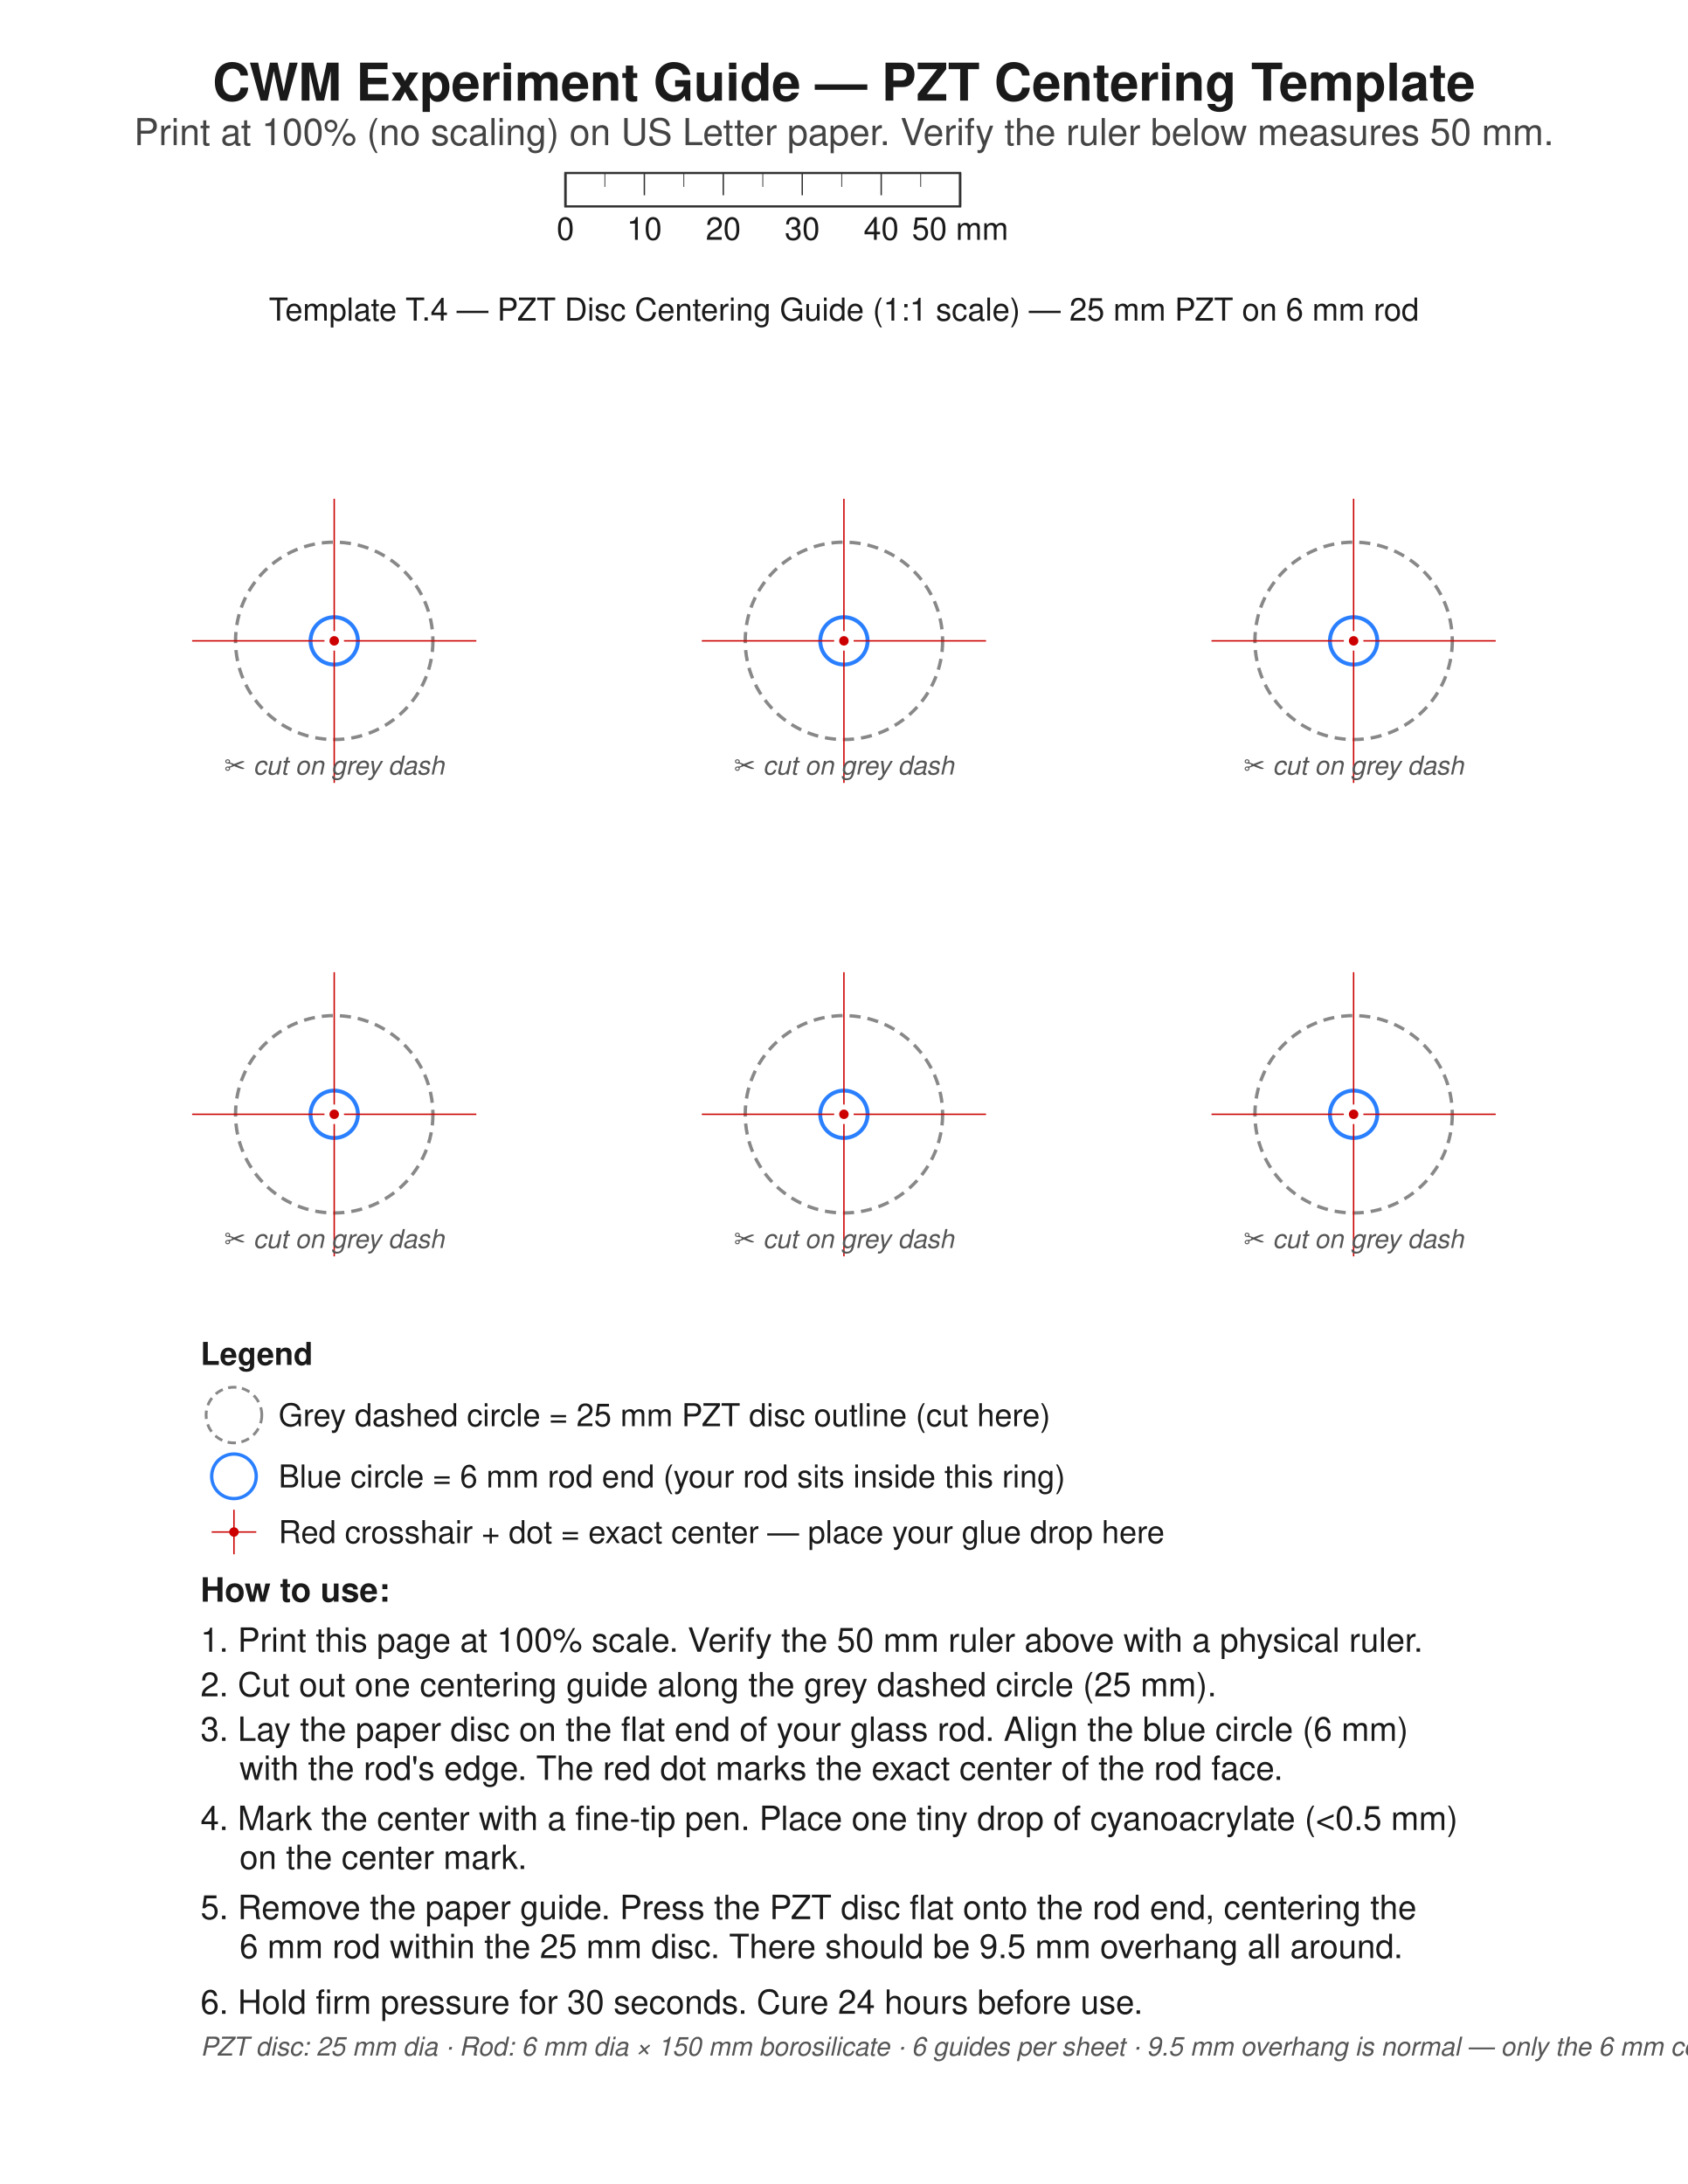
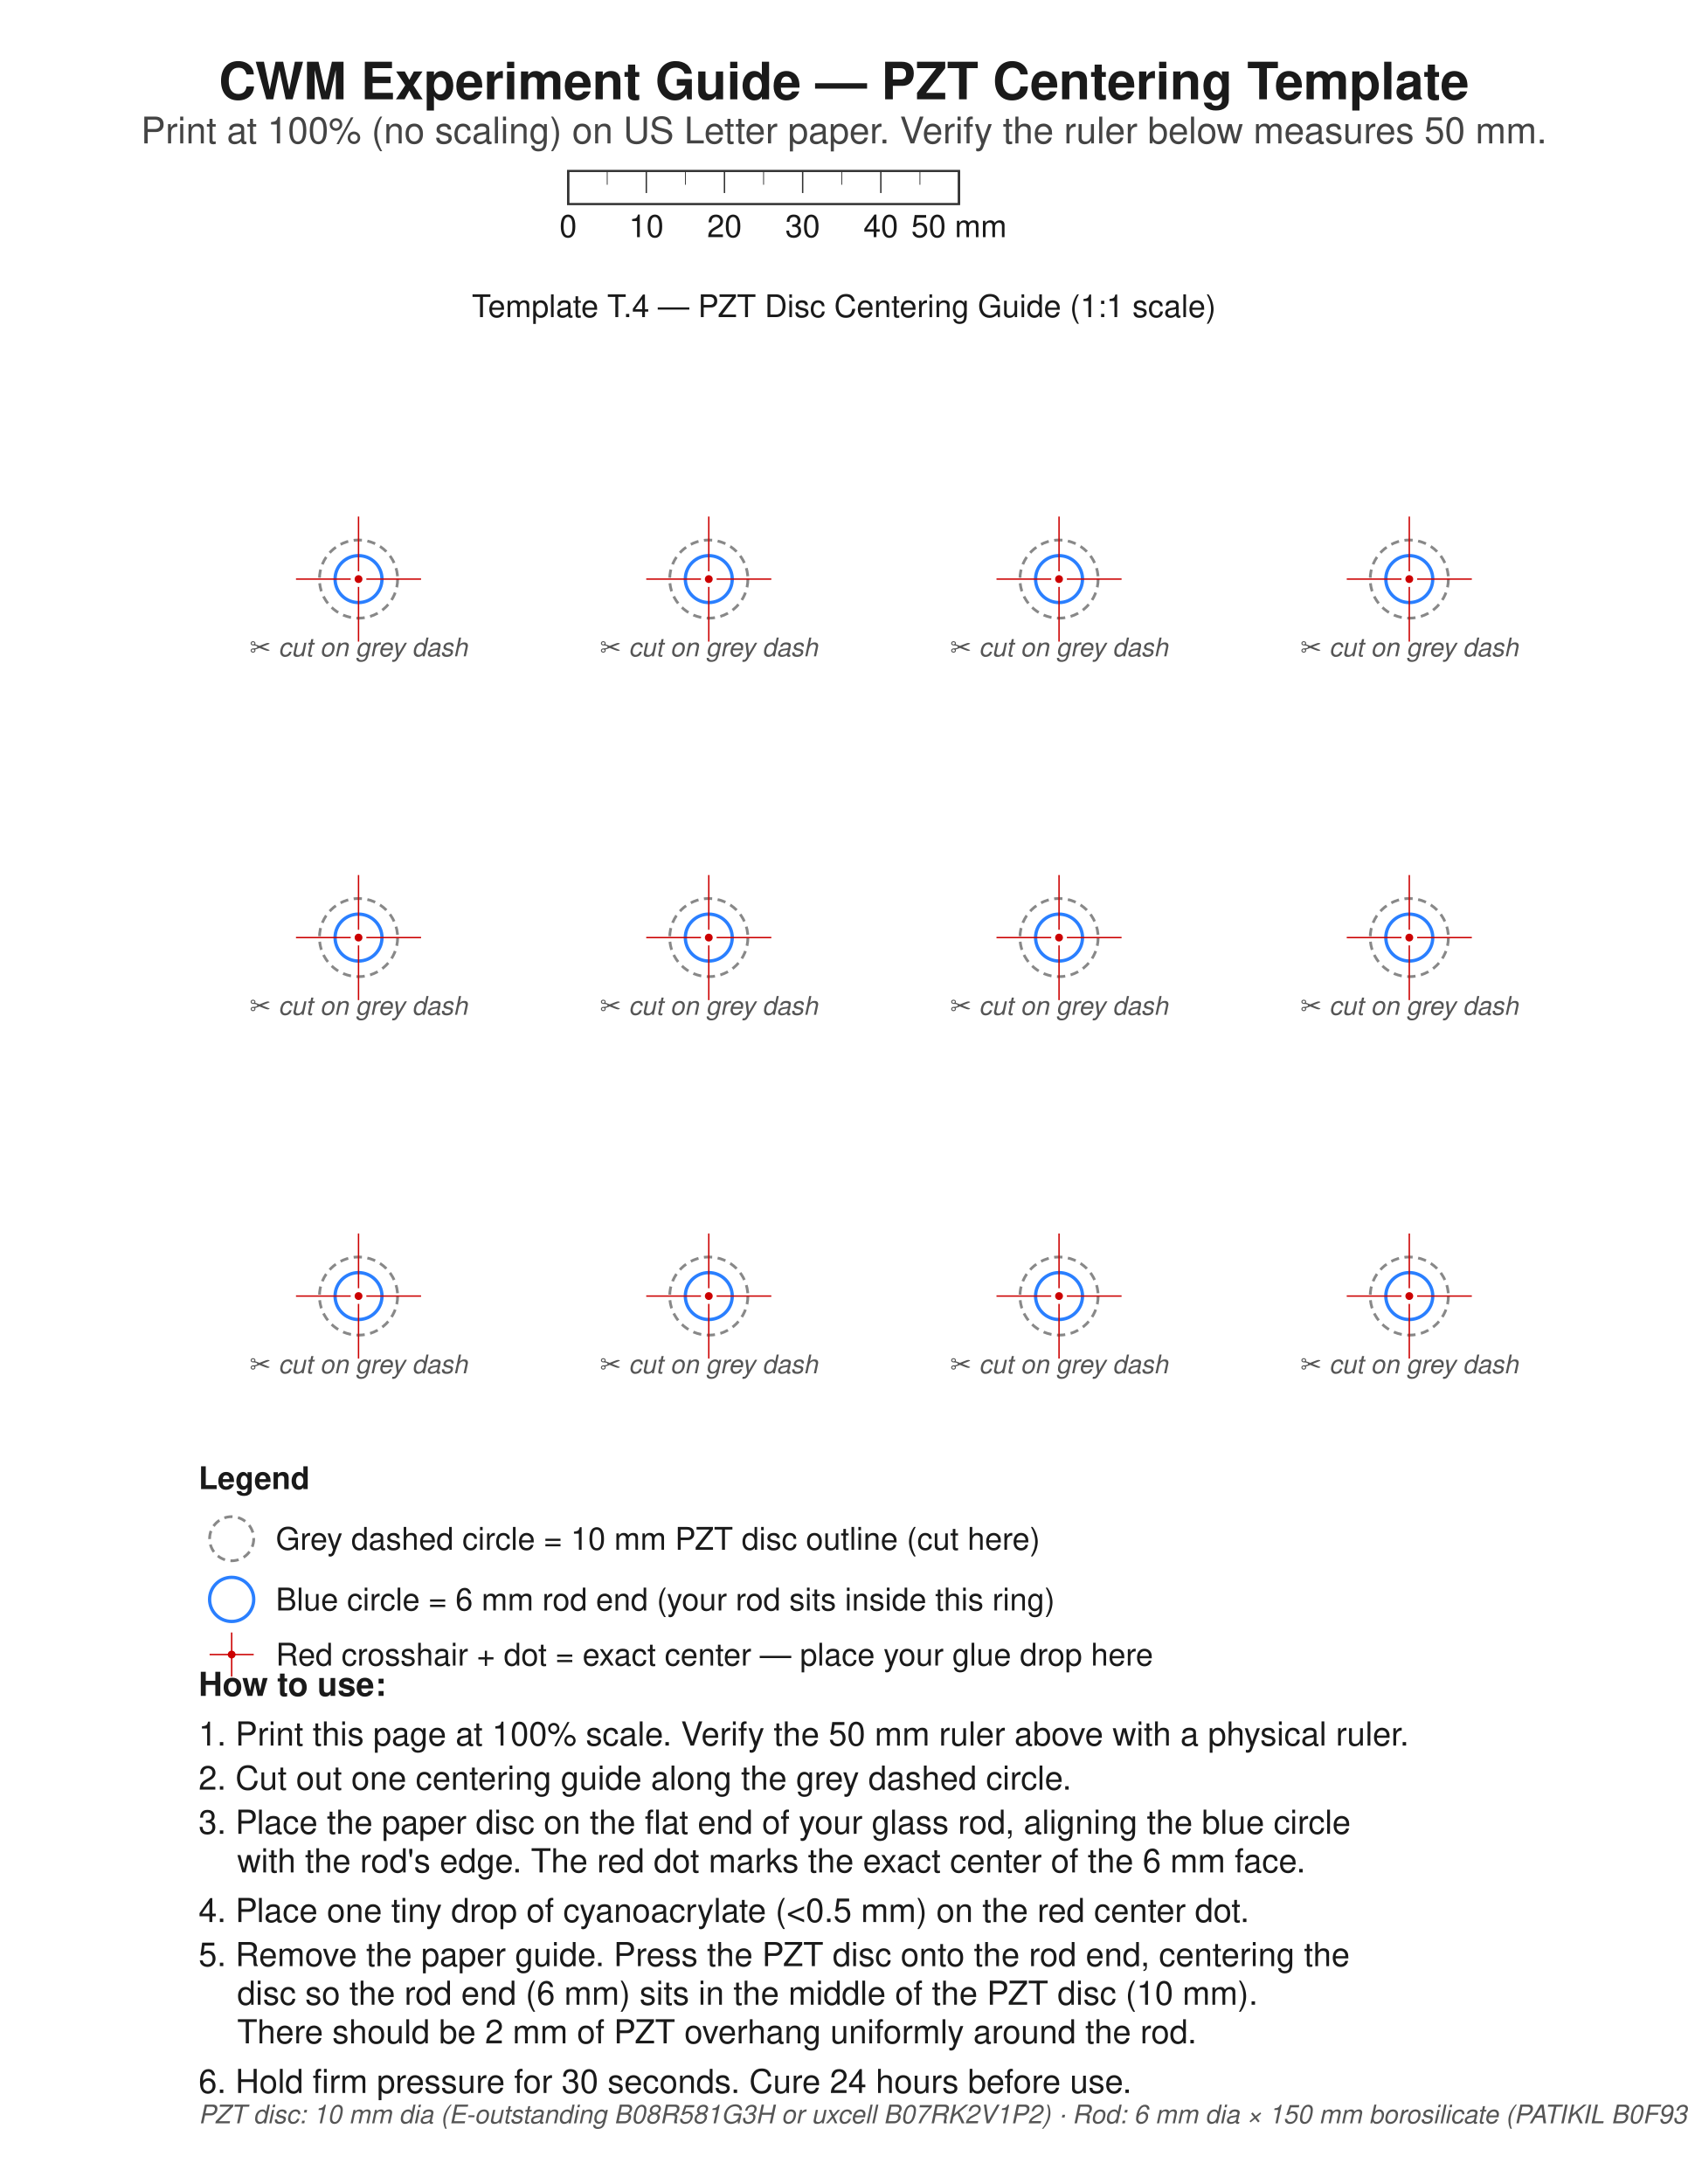
- <svg xmlns="http://www.w3.org/2000/svg" viewBox="0 0 606 784" width="8.5in" height="11in">
+ <svg xmlns="http://www.w3.org/2000/svg" viewBox="0 0 612 792" width="8.5in" height="11in">
  <style>
    text { font-family: 'Helvetica Neue', Helvetica, Arial, sans-serif; }
    .title { font-size: 14pt; font-weight: 700; fill: #1a1a1a; }
    .subtitle { font-size: 10pt; fill: #444; }
    .label { font-size: 8.5pt; fill: #1a1a1a; }
    .dim { font-size: 7.5pt; fill: #c00; font-weight: 600; }
    .note { font-size: 7pt; fill: #555; font-style: italic; }
    .step { font-size: 9pt; fill: #1a1a1a; }
    .step-bold { font-size: 9pt; fill: #1a1a1a; font-weight: 700; }
+     .dim-line { stroke: #c00; stroke-width: 0.6; fill: none; }
  </style>
-   <text x="303" y="36" text-anchor="middle" class="title">CWM Experiment Guide — PZT Centering Template</text>
-   <text x="303" y="52" text-anchor="middle" class="subtitle">Print at 100% (no scaling) on US Letter paper. Verify the ruler below measures 50 mm.</text>
-   <g transform="translate(203, 62)">
+   <text x="306" y="36" text-anchor="middle" class="title">CWM Experiment Guide — PZT Centering Template</text>
+   <text x="306" y="52" text-anchor="middle" class="subtitle">Print at 100% (no scaling) on US Letter paper. Verify the ruler below measures 50 mm.</text>
+   <g transform="translate(206, 62)">
    <rect x="0" y="0" width="141.73" height="12" fill="none" stroke="#333" stroke-width="0.8" />
    <line x1="0" y1="0" x2="0" y2="12" stroke="#333" stroke-width="0.8" />
    <line x1="141.73" y1="0" x2="141.73" y2="12" stroke="#333" stroke-width="0.8" />
    <line x1="28.35" y1="0" x2="28.35" y2="8" stroke="#333" stroke-width="0.5" />
    <line x1="56.69" y1="0" x2="56.69" y2="8" stroke="#333" stroke-width="0.5" />
    <line x1="85.04" y1="0" x2="85.04" y2="8" stroke="#333" stroke-width="0.5" />
    <line x1="113.39" y1="0" x2="113.39" y2="8" stroke="#333" stroke-width="0.5" />
    <line x1="14.17" y1="0" x2="14.17" y2="5" stroke="#333" stroke-width="0.3" />
    <line x1="42.52" y1="0" x2="42.52" y2="5" stroke="#333" stroke-width="0.3" />
    <line x1="70.87" y1="0" x2="70.87" y2="5" stroke="#333" stroke-width="0.3" />
    <line x1="99.21" y1="0" x2="99.21" y2="5" stroke="#333" stroke-width="0.3" />
    <line x1="127.56" y1="0" x2="127.56" y2="5" stroke="#333" stroke-width="0.3" />
    <text x="0" y="24" class="label" text-anchor="middle">0</text>
    <text x="28.35" y="24" class="label" text-anchor="middle">10</text>
    <text x="56.69" y="24" class="label" text-anchor="middle">20</text>
    <text x="85.04" y="24" class="label" text-anchor="middle">30</text>
    <text x="113.39" y="24" class="label" text-anchor="middle">40</text>
    <text x="141.73" y="24" class="label" text-anchor="middle">50 mm</text>
  </g>
-   <text x="303" y="115" text-anchor="middle" class="label">Template T.4 — PZT Disc Centering Guide (1:1 scale) — 25 mm PZT on 6 mm rod</text>
-   <g transform="translate(120, 230)">
-     <circle cx="0" cy="0" r="35.433" fill="none" stroke="#888" stroke-width="1.2" stroke-dasharray="4,2.5" />
-     <circle cx="0" cy="0" r="8.504" fill="none" stroke="#2a7fff" stroke-width="1.4" />
-     <line x1="-51.02" y1="0" x2="-3.5" y2="0" stroke="#c00" stroke-width="0.5" />
-     <line x1="3.5" y1="0" x2="51.02" y2="0" stroke="#c00" stroke-width="0.5" />
-     <line x1="0" y1="-51.02" x2="0" y2="-3.5" stroke="#c00" stroke-width="0.5" />
-     <line x1="0" y1="3.5" x2="0" y2="51.02" stroke="#c00" stroke-width="0.5" />
-     <circle cx="0" cy="0" r="1.7" fill="#c00" stroke="none" />
-     <text x="0" y="48" text-anchor="middle" class="note">✂ cut on grey dash</text>
+   <text x="306" y="115" text-anchor="middle" class="label">Template T.4 — PZT Disc Centering Guide (1:1 scale)</text>
+   <g id="guide-template">
+     
  </g>
-   <g transform="translate(303, 230)">
-     <circle cx="0" cy="0" r="35.433" fill="none" stroke="#888" stroke-width="1.2" stroke-dasharray="4,2.5" />
-     <circle cx="0" cy="0" r="8.504" fill="none" stroke="#2a7fff" stroke-width="1.4" />
-     <line x1="-51.02" y1="0" x2="-3.5" y2="0" stroke="#c00" stroke-width="0.5" />
-     <line x1="3.5" y1="0" x2="51.02" y2="0" stroke="#c00" stroke-width="0.5" />
-     <line x1="0" y1="-51.02" x2="0" y2="-3.5" stroke="#c00" stroke-width="0.5" />
-     <line x1="0" y1="3.5" x2="0" y2="51.02" stroke="#c00" stroke-width="0.5" />
-     <circle cx="0" cy="0" r="1.7" fill="#c00" stroke="none" />
-     <text x="0" y="48" text-anchor="middle" class="note">✂ cut on grey dash</text>
+   <g transform="translate(130, 210)">
+     <circle cx="0" cy="0" r="14.173" fill="none" stroke="#888" stroke-width="1.0" stroke-dasharray="3,2" />
+     <circle cx="0" cy="0" r="8.504" fill="none" stroke="#2a7fff" stroke-width="1.2" />
+     <line x1="-22.677" y1="0" x2="-2.835" y2="0" stroke="#c00" stroke-width="0.5" />
+     <line x1="2.835" y1="0" x2="22.677" y2="0" stroke="#c00" stroke-width="0.5" />
+     <line x1="0" y1="-22.677" x2="0" y2="-2.835" stroke="#c00" stroke-width="0.5" />
+     <line x1="0" y1="2.835" x2="0" y2="22.677" stroke="#c00" stroke-width="0.5" />
+     <circle cx="0" cy="0" r="1.417" fill="#c00" stroke="none" />
+     <text x="0" y="28" text-anchor="middle" class="note">✂ cut on grey dash</text>
  </g>
-   <g transform="translate(486, 230)">
-     <circle cx="0" cy="0" r="35.433" fill="none" stroke="#888" stroke-width="1.2" stroke-dasharray="4,2.5" />
-     <circle cx="0" cy="0" r="8.504" fill="none" stroke="#2a7fff" stroke-width="1.4" />
-     <line x1="-51.02" y1="0" x2="-3.5" y2="0" stroke="#c00" stroke-width="0.5" />
-     <line x1="3.5" y1="0" x2="51.02" y2="0" stroke="#c00" stroke-width="0.5" />
-     <line x1="0" y1="-51.02" x2="0" y2="-3.5" stroke="#c00" stroke-width="0.5" />
-     <line x1="0" y1="3.5" x2="0" y2="51.02" stroke="#c00" stroke-width="0.5" />
-     <circle cx="0" cy="0" r="1.7" fill="#c00" stroke="none" />
-     <text x="0" y="48" text-anchor="middle" class="note">✂ cut on grey dash</text>
+   <g transform="translate(257, 210)">
+     <circle cx="0" cy="0" r="14.173" fill="none" stroke="#888" stroke-width="1.0" stroke-dasharray="3,2" />
+     <circle cx="0" cy="0" r="8.504" fill="none" stroke="#2a7fff" stroke-width="1.2" />
+     <line x1="-22.677" y1="0" x2="-2.835" y2="0" stroke="#c00" stroke-width="0.5" />
+     <line x1="2.835" y1="0" x2="22.677" y2="0" stroke="#c00" stroke-width="0.5" />
+     <line x1="0" y1="-22.677" x2="0" y2="-2.835" stroke="#c00" stroke-width="0.5" />
+     <line x1="0" y1="2.835" x2="0" y2="22.677" stroke="#c00" stroke-width="0.5" />
+     <circle cx="0" cy="0" r="1.417" fill="#c00" stroke="none" />
+     <text x="0" y="28" text-anchor="middle" class="note">✂ cut on grey dash</text>
  </g>
-   <g transform="translate(120, 400)">
-     <circle cx="0" cy="0" r="35.433" fill="none" stroke="#888" stroke-width="1.2" stroke-dasharray="4,2.5" />
-     <circle cx="0" cy="0" r="8.504" fill="none" stroke="#2a7fff" stroke-width="1.4" />
-     <line x1="-51.02" y1="0" x2="-3.5" y2="0" stroke="#c00" stroke-width="0.5" />
-     <line x1="3.5" y1="0" x2="51.02" y2="0" stroke="#c00" stroke-width="0.5" />
-     <line x1="0" y1="-51.02" x2="0" y2="-3.5" stroke="#c00" stroke-width="0.5" />
-     <line x1="0" y1="3.5" x2="0" y2="51.02" stroke="#c00" stroke-width="0.5" />
-     <circle cx="0" cy="0" r="1.7" fill="#c00" stroke="none" />
-     <text x="0" y="48" text-anchor="middle" class="note">✂ cut on grey dash</text>
+   <g transform="translate(384, 210)">
+     <circle cx="0" cy="0" r="14.173" fill="none" stroke="#888" stroke-width="1.0" stroke-dasharray="3,2" />
+     <circle cx="0" cy="0" r="8.504" fill="none" stroke="#2a7fff" stroke-width="1.2" />
+     <line x1="-22.677" y1="0" x2="-2.835" y2="0" stroke="#c00" stroke-width="0.5" />
+     <line x1="2.835" y1="0" x2="22.677" y2="0" stroke="#c00" stroke-width="0.5" />
+     <line x1="0" y1="-22.677" x2="0" y2="-2.835" stroke="#c00" stroke-width="0.5" />
+     <line x1="0" y1="2.835" x2="0" y2="22.677" stroke="#c00" stroke-width="0.5" />
+     <circle cx="0" cy="0" r="1.417" fill="#c00" stroke="none" />
+     <text x="0" y="28" text-anchor="middle" class="note">✂ cut on grey dash</text>
  </g>
-   <g transform="translate(303, 400)">
-     <circle cx="0" cy="0" r="35.433" fill="none" stroke="#888" stroke-width="1.2" stroke-dasharray="4,2.5" />
-     <circle cx="0" cy="0" r="8.504" fill="none" stroke="#2a7fff" stroke-width="1.4" />
-     <line x1="-51.02" y1="0" x2="-3.5" y2="0" stroke="#c00" stroke-width="0.5" />
-     <line x1="3.5" y1="0" x2="51.02" y2="0" stroke="#c00" stroke-width="0.5" />
-     <line x1="0" y1="-51.02" x2="0" y2="-3.5" stroke="#c00" stroke-width="0.5" />
-     <line x1="0" y1="3.5" x2="0" y2="51.02" stroke="#c00" stroke-width="0.5" />
-     <circle cx="0" cy="0" r="1.7" fill="#c00" stroke="none" />
-     <text x="0" y="48" text-anchor="middle" class="note">✂ cut on grey dash</text>
+   <g transform="translate(511, 210)">
+     <circle cx="0" cy="0" r="14.173" fill="none" stroke="#888" stroke-width="1.0" stroke-dasharray="3,2" />
+     <circle cx="0" cy="0" r="8.504" fill="none" stroke="#2a7fff" stroke-width="1.2" />
+     <line x1="-22.677" y1="0" x2="-2.835" y2="0" stroke="#c00" stroke-width="0.5" />
+     <line x1="2.835" y1="0" x2="22.677" y2="0" stroke="#c00" stroke-width="0.5" />
+     <line x1="0" y1="-22.677" x2="0" y2="-2.835" stroke="#c00" stroke-width="0.5" />
+     <line x1="0" y1="2.835" x2="0" y2="22.677" stroke="#c00" stroke-width="0.5" />
+     <circle cx="0" cy="0" r="1.417" fill="#c00" stroke="none" />
+     <text x="0" y="28" text-anchor="middle" class="note">✂ cut on grey dash</text>
  </g>
-   <g transform="translate(486, 400)">
-     <circle cx="0" cy="0" r="35.433" fill="none" stroke="#888" stroke-width="1.2" stroke-dasharray="4,2.5" />
-     <circle cx="0" cy="0" r="8.504" fill="none" stroke="#2a7fff" stroke-width="1.4" />
-     <line x1="-51.02" y1="0" x2="-3.5" y2="0" stroke="#c00" stroke-width="0.5" />
-     <line x1="3.5" y1="0" x2="51.02" y2="0" stroke="#c00" stroke-width="0.5" />
-     <line x1="0" y1="-51.02" x2="0" y2="-3.5" stroke="#c00" stroke-width="0.5" />
-     <line x1="0" y1="3.5" x2="0" y2="51.02" stroke="#c00" stroke-width="0.5" />
-     <circle cx="0" cy="0" r="1.7" fill="#c00" stroke="none" />
-     <text x="0" y="48" text-anchor="middle" class="note">✂ cut on grey dash</text>
+   <g transform="translate(130, 340)">
+     <circle cx="0" cy="0" r="14.173" fill="none" stroke="#888" stroke-width="1.0" stroke-dasharray="3,2" />
+     <circle cx="0" cy="0" r="8.504" fill="none" stroke="#2a7fff" stroke-width="1.2" />
+     <line x1="-22.677" y1="0" x2="-2.835" y2="0" stroke="#c00" stroke-width="0.5" />
+     <line x1="2.835" y1="0" x2="22.677" y2="0" stroke="#c00" stroke-width="0.5" />
+     <line x1="0" y1="-22.677" x2="0" y2="-2.835" stroke="#c00" stroke-width="0.5" />
+     <line x1="0" y1="2.835" x2="0" y2="22.677" stroke="#c00" stroke-width="0.5" />
+     <circle cx="0" cy="0" r="1.417" fill="#c00" stroke="none" />
+     <text x="0" y="28" text-anchor="middle" class="note">✂ cut on grey dash</text>
  </g>
-   <g transform="translate(72, 490)">
+   <g transform="translate(257, 340)">
+     <circle cx="0" cy="0" r="14.173" fill="none" stroke="#888" stroke-width="1.0" stroke-dasharray="3,2" />
+     <circle cx="0" cy="0" r="8.504" fill="none" stroke="#2a7fff" stroke-width="1.2" />
+     <line x1="-22.677" y1="0" x2="-2.835" y2="0" stroke="#c00" stroke-width="0.5" />
+     <line x1="2.835" y1="0" x2="22.677" y2="0" stroke="#c00" stroke-width="0.5" />
+     <line x1="0" y1="-22.677" x2="0" y2="-2.835" stroke="#c00" stroke-width="0.5" />
+     <line x1="0" y1="2.835" x2="0" y2="22.677" stroke="#c00" stroke-width="0.5" />
+     <circle cx="0" cy="0" r="1.417" fill="#c00" stroke="none" />
+     <text x="0" y="28" text-anchor="middle" class="note">✂ cut on grey dash</text>
+   </g>
+   <g transform="translate(384, 340)">
+     <circle cx="0" cy="0" r="14.173" fill="none" stroke="#888" stroke-width="1.0" stroke-dasharray="3,2" />
+     <circle cx="0" cy="0" r="8.504" fill="none" stroke="#2a7fff" stroke-width="1.2" />
+     <line x1="-22.677" y1="0" x2="-2.835" y2="0" stroke="#c00" stroke-width="0.5" />
+     <line x1="2.835" y1="0" x2="22.677" y2="0" stroke="#c00" stroke-width="0.5" />
+     <line x1="0" y1="-22.677" x2="0" y2="-2.835" stroke="#c00" stroke-width="0.5" />
+     <line x1="0" y1="2.835" x2="0" y2="22.677" stroke="#c00" stroke-width="0.5" />
+     <circle cx="0" cy="0" r="1.417" fill="#c00" stroke="none" />
+     <text x="0" y="28" text-anchor="middle" class="note">✂ cut on grey dash</text>
+   </g>
+   <g transform="translate(511, 340)">
+     <circle cx="0" cy="0" r="14.173" fill="none" stroke="#888" stroke-width="1.0" stroke-dasharray="3,2" />
+     <circle cx="0" cy="0" r="8.504" fill="none" stroke="#2a7fff" stroke-width="1.2" />
+     <line x1="-22.677" y1="0" x2="-2.835" y2="0" stroke="#c00" stroke-width="0.5" />
+     <line x1="2.835" y1="0" x2="22.677" y2="0" stroke="#c00" stroke-width="0.5" />
+     <line x1="0" y1="-22.677" x2="0" y2="-2.835" stroke="#c00" stroke-width="0.5" />
+     <line x1="0" y1="2.835" x2="0" y2="22.677" stroke="#c00" stroke-width="0.5" />
+     <circle cx="0" cy="0" r="1.417" fill="#c00" stroke="none" />
+     <text x="0" y="28" text-anchor="middle" class="note">✂ cut on grey dash</text>
+   </g>
+   <g transform="translate(130, 470)">
+     <circle cx="0" cy="0" r="14.173" fill="none" stroke="#888" stroke-width="1.0" stroke-dasharray="3,2" />
+     <circle cx="0" cy="0" r="8.504" fill="none" stroke="#2a7fff" stroke-width="1.2" />
+     <line x1="-22.677" y1="0" x2="-2.835" y2="0" stroke="#c00" stroke-width="0.5" />
+     <line x1="2.835" y1="0" x2="22.677" y2="0" stroke="#c00" stroke-width="0.5" />
+     <line x1="0" y1="-22.677" x2="0" y2="-2.835" stroke="#c00" stroke-width="0.5" />
+     <line x1="0" y1="2.835" x2="0" y2="22.677" stroke="#c00" stroke-width="0.5" />
+     <circle cx="0" cy="0" r="1.417" fill="#c00" stroke="none" />
+     <text x="0" y="28" text-anchor="middle" class="note">✂ cut on grey dash</text>
+   </g>
+   <g transform="translate(257, 470)">
+     <circle cx="0" cy="0" r="14.173" fill="none" stroke="#888" stroke-width="1.0" stroke-dasharray="3,2" />
+     <circle cx="0" cy="0" r="8.504" fill="none" stroke="#2a7fff" stroke-width="1.2" />
+     <line x1="-22.677" y1="0" x2="-2.835" y2="0" stroke="#c00" stroke-width="0.5" />
+     <line x1="2.835" y1="0" x2="22.677" y2="0" stroke="#c00" stroke-width="0.5" />
+     <line x1="0" y1="-22.677" x2="0" y2="-2.835" stroke="#c00" stroke-width="0.5" />
+     <line x1="0" y1="2.835" x2="0" y2="22.677" stroke="#c00" stroke-width="0.5" />
+     <circle cx="0" cy="0" r="1.417" fill="#c00" stroke="none" />
+     <text x="0" y="28" text-anchor="middle" class="note">✂ cut on grey dash</text>
+   </g>
+   <g transform="translate(384, 470)">
+     <circle cx="0" cy="0" r="14.173" fill="none" stroke="#888" stroke-width="1.0" stroke-dasharray="3,2" />
+     <circle cx="0" cy="0" r="8.504" fill="none" stroke="#2a7fff" stroke-width="1.2" />
+     <line x1="-22.677" y1="0" x2="-2.835" y2="0" stroke="#c00" stroke-width="0.5" />
+     <line x1="2.835" y1="0" x2="22.677" y2="0" stroke="#c00" stroke-width="0.5" />
+     <line x1="0" y1="-22.677" x2="0" y2="-2.835" stroke="#c00" stroke-width="0.5" />
+     <line x1="0" y1="2.835" x2="0" y2="22.677" stroke="#c00" stroke-width="0.5" />
+     <circle cx="0" cy="0" r="1.417" fill="#c00" stroke="none" />
+     <text x="0" y="28" text-anchor="middle" class="note">✂ cut on grey dash</text>
+   </g>
+   <g transform="translate(511, 470)">
+     <circle cx="0" cy="0" r="14.173" fill="none" stroke="#888" stroke-width="1.0" stroke-dasharray="3,2" />
+     <circle cx="0" cy="0" r="8.504" fill="none" stroke="#2a7fff" stroke-width="1.2" />
+     <line x1="-22.677" y1="0" x2="-2.835" y2="0" stroke="#c00" stroke-width="0.5" />
+     <line x1="2.835" y1="0" x2="22.677" y2="0" stroke="#c00" stroke-width="0.5" />
+     <line x1="0" y1="-22.677" x2="0" y2="-2.835" stroke="#c00" stroke-width="0.5" />
+     <line x1="0" y1="2.835" x2="0" y2="22.677" stroke="#c00" stroke-width="0.5" />
+     <circle cx="0" cy="0" r="1.417" fill="#c00" stroke="none" />
+     <text x="0" y="28" text-anchor="middle" class="note">✂ cut on grey dash</text>
+   </g>
+   <g transform="translate(72, 540)">
    <text x="0" y="0" class="label" font-weight="700">Legend</text>
-     <circle cx="12" cy="18" r="10" fill="none" stroke="#888" stroke-width="1.0" stroke-dasharray="3,2" />
-     <text x="28" y="22" class="label">Grey dashed circle = 25 mm PZT disc outline (cut here)</text>
+     <circle cx="12" cy="18" r="8" fill="none" stroke="#888" stroke-width="1.0" stroke-dasharray="3,2" />
+     <text x="28" y="22" class="label">Grey dashed circle = 10 mm PZT disc outline (cut here)</text>
    <circle cx="12" cy="40" r="8" fill="none" stroke="#2a7fff" stroke-width="1.2" />
    <text x="28" y="44" class="label">Blue circle = 6 mm rod end (your rod sits inside this ring)</text>
    <line x1="4" y1="60" x2="20" y2="60" stroke="#c00" stroke-width="0.5" />
    <line x1="12" y1="52" x2="12" y2="68" stroke="#c00" stroke-width="0.5" />
-     <circle cx="12" cy="60" r="1.7" fill="#c00" stroke="none" />
+     <circle cx="12" cy="60" r="1.417" fill="#c00" stroke="none" />
    <text x="28" y="64" class="label">Red crosshair + dot = exact center — place your glue drop here</text>
  </g>
-   <g transform="translate(72, 575)">
+   <g transform="translate(72, 615)">
    <text x="0" y="0" class="step-bold">How to use:</text>
    <text x="0" y="18" class="step">1. Print this page at 100% scale. Verify the 50 mm ruler above with a physical ruler.</text>
-     <text x="0" y="34" class="step">2. Cut out one centering guide along the grey dashed circle (25 mm).</text>
-     <text x="0" y="50" class="step">3. Lay the paper disc on the flat end of your glass rod. Align the blue circle (6 mm)</text>
-     <text x="14" y="64" class="step">with the rod's edge. The red dot marks the exact center of the rod face.</text>
-     <text x="0" y="82" class="step">4. Mark the center with a fine-tip pen. Place one tiny drop of cyanoacrylate (&lt;0.5 mm)</text>
-     <text x="14" y="96" class="step">on the center mark.</text>
-     <text x="0" y="114" class="step">5. Remove the paper guide. Press the PZT disc flat onto the rod end, centering the</text>
-     <text x="14" y="128" class="step">6 mm rod within the 25 mm disc. There should be 9.5 mm overhang all around.</text>
-     <text x="0" y="148" class="step">6. Hold firm pressure for 30 seconds. Cure 24 hours before use.</text>
+     <text x="0" y="34" class="step">2. Cut out one centering guide along the grey dashed circle.</text>
+     <text x="0" y="50" class="step">3. Place the paper disc on the flat end of your glass rod, aligning the blue circle</text>
+     <text x="14" y="64" class="step">with the rod's edge. The red dot marks the exact center of the 6 mm face.</text>
+     <text x="0" y="82" class="step">4. Place one tiny drop of cyanoacrylate (&lt;0.5 mm) on the red center dot.</text>
+     <text x="0" y="98" class="step">5. Remove the paper guide. Press the PZT disc onto the rod end, centering the</text>
+     <text x="14" y="112" class="step">disc so the rod end (6 mm) sits in the middle of the PZT disc (10 mm).</text>
+     <text x="14" y="126" class="step">There should be 2 mm of PZT overhang uniformly around the rod.</text>
+     <text x="0" y="144" class="step">6. Hold firm pressure for 30 seconds. Cure 24 hours before use.</text>
  </g>
-   <g transform="translate(72, 738)">
-     <text x="0" y="0" class="note">PZT disc: 25 mm dia · Rod: 6 mm dia × 150 mm borosilicate · 6 guides per sheet · 9.5 mm overhang is normal — only the 6 mm contact area couples acoustic energy.</text>
+   <g transform="translate(72, 770)">
+     <text x="0" y="0" class="note">PZT disc: 10 mm dia (E-outstanding B08R581G3H or uxcell B07RK2V1P2) · Rod: 6 mm dia × 150 mm borosilicate (PATIKIL B0F93VD85L) · 12 guides per sheet</text>
  </g>
</svg>
